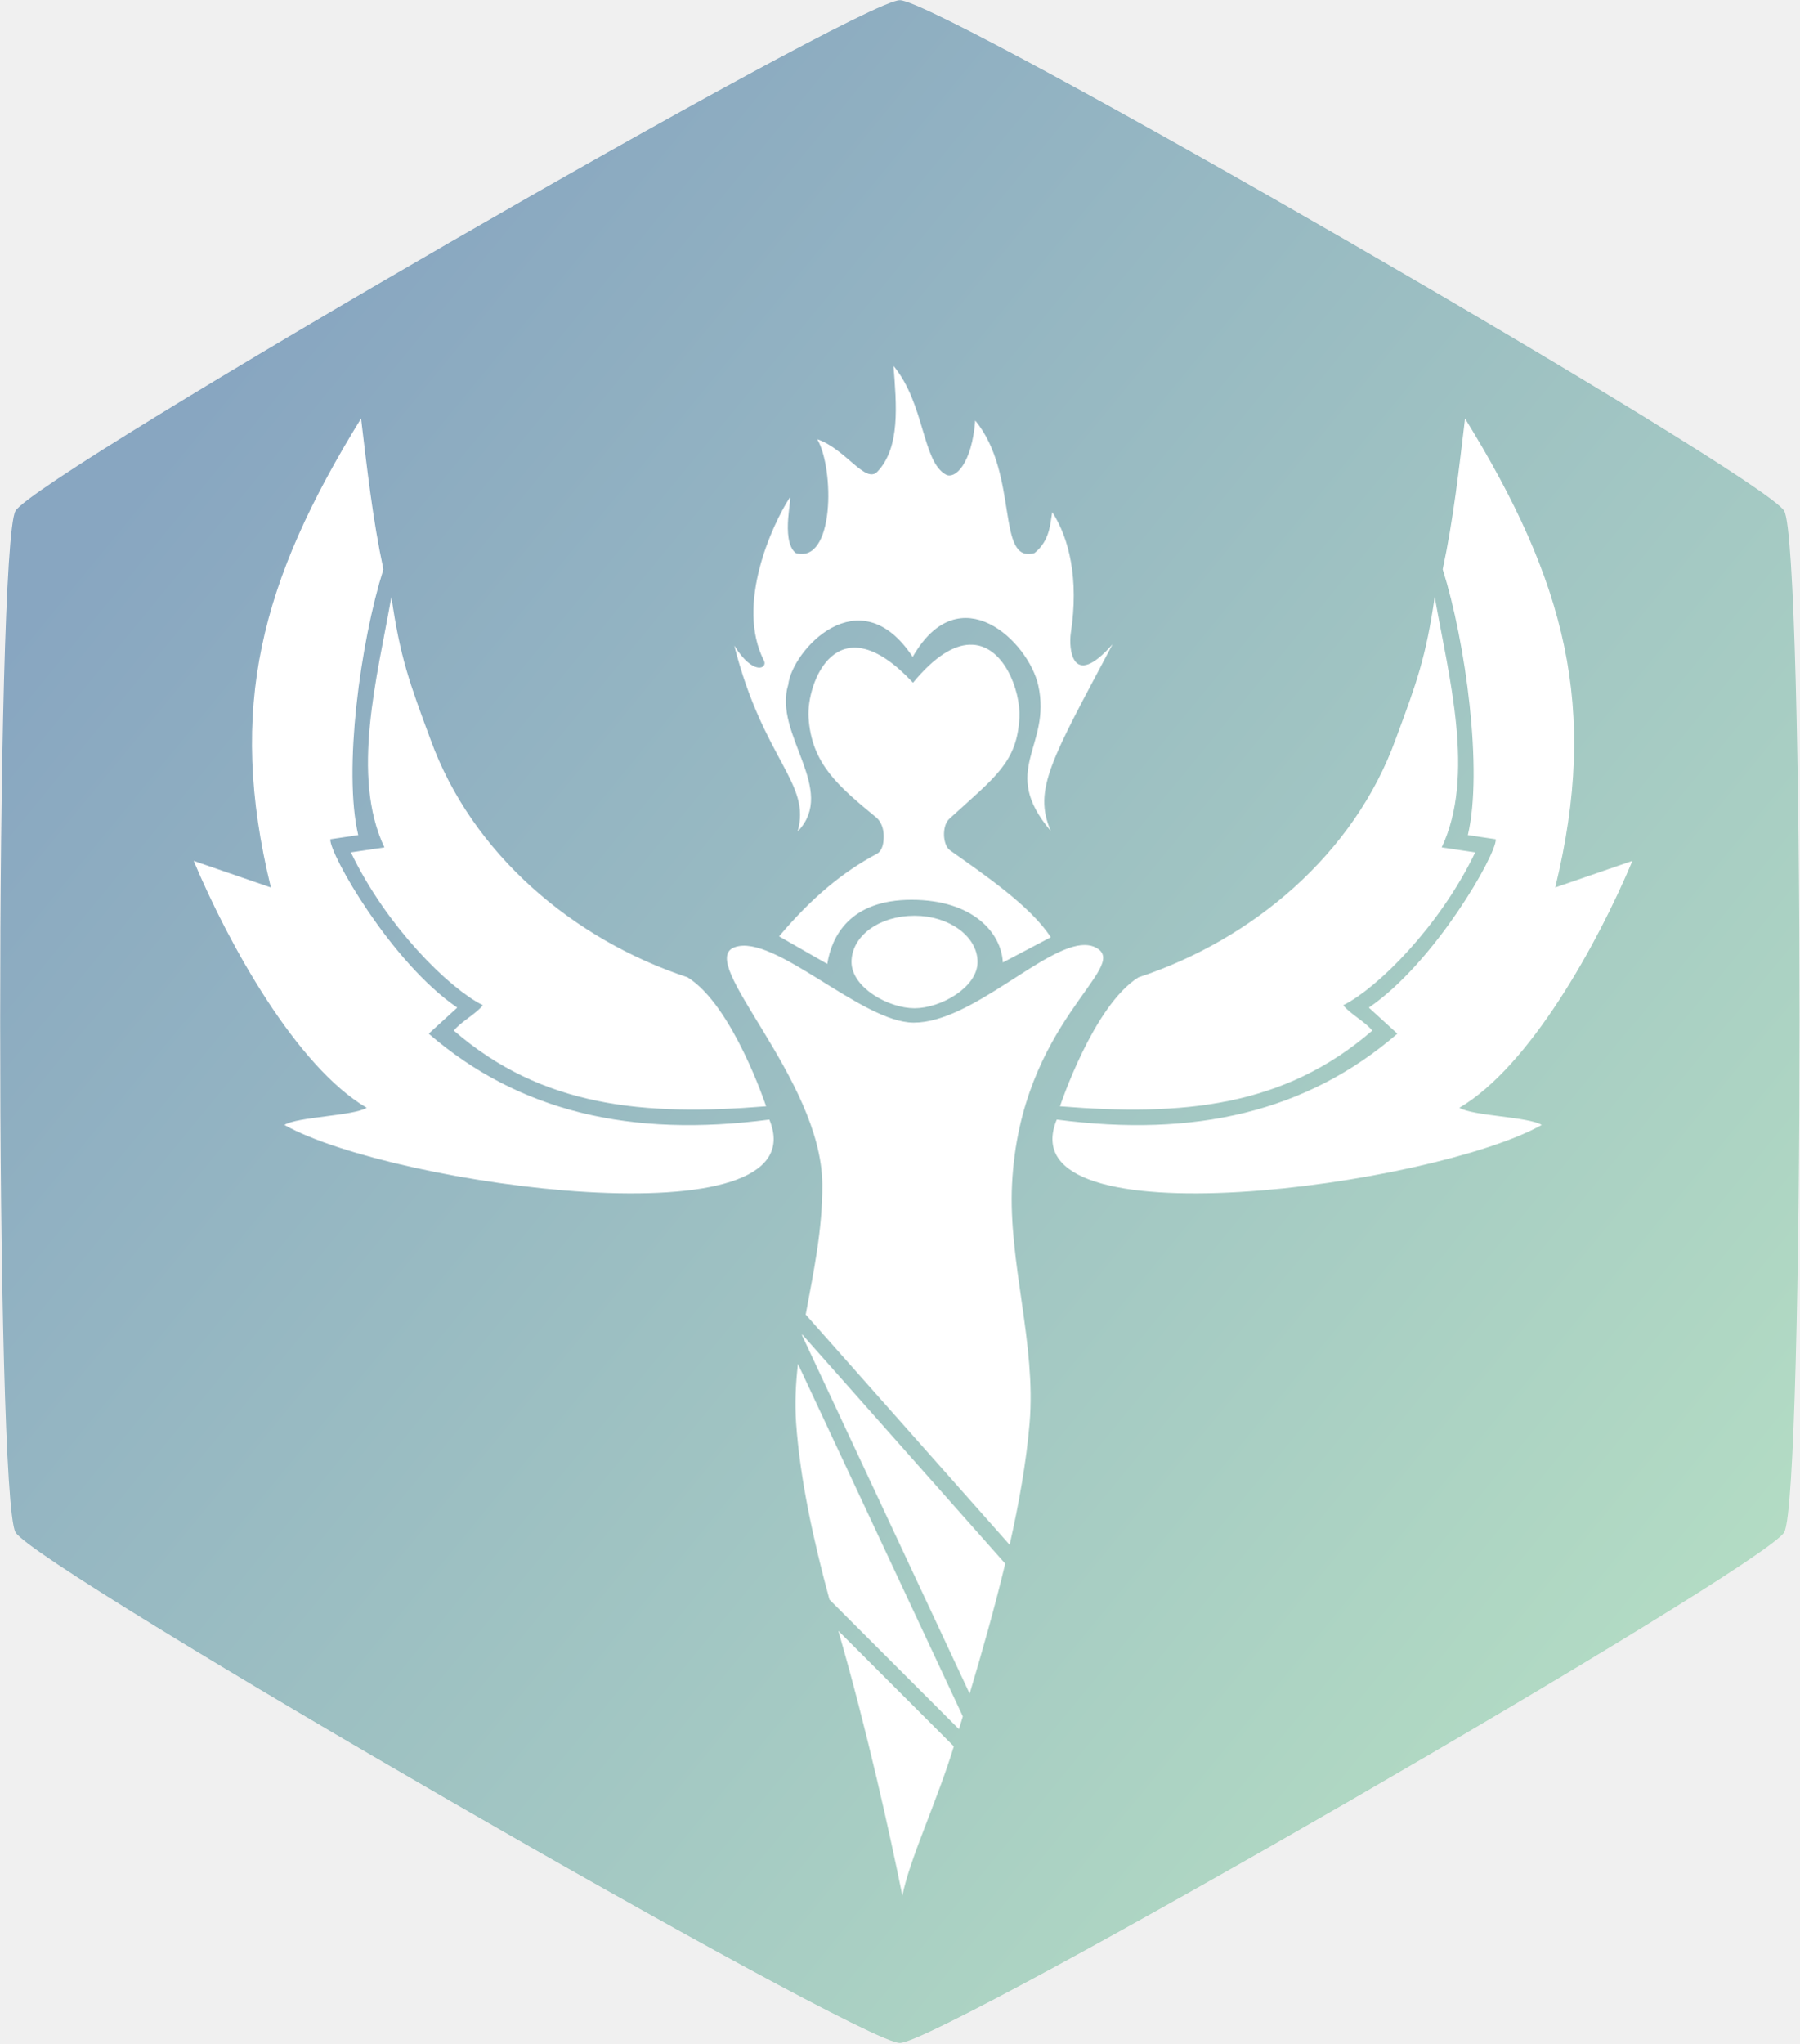
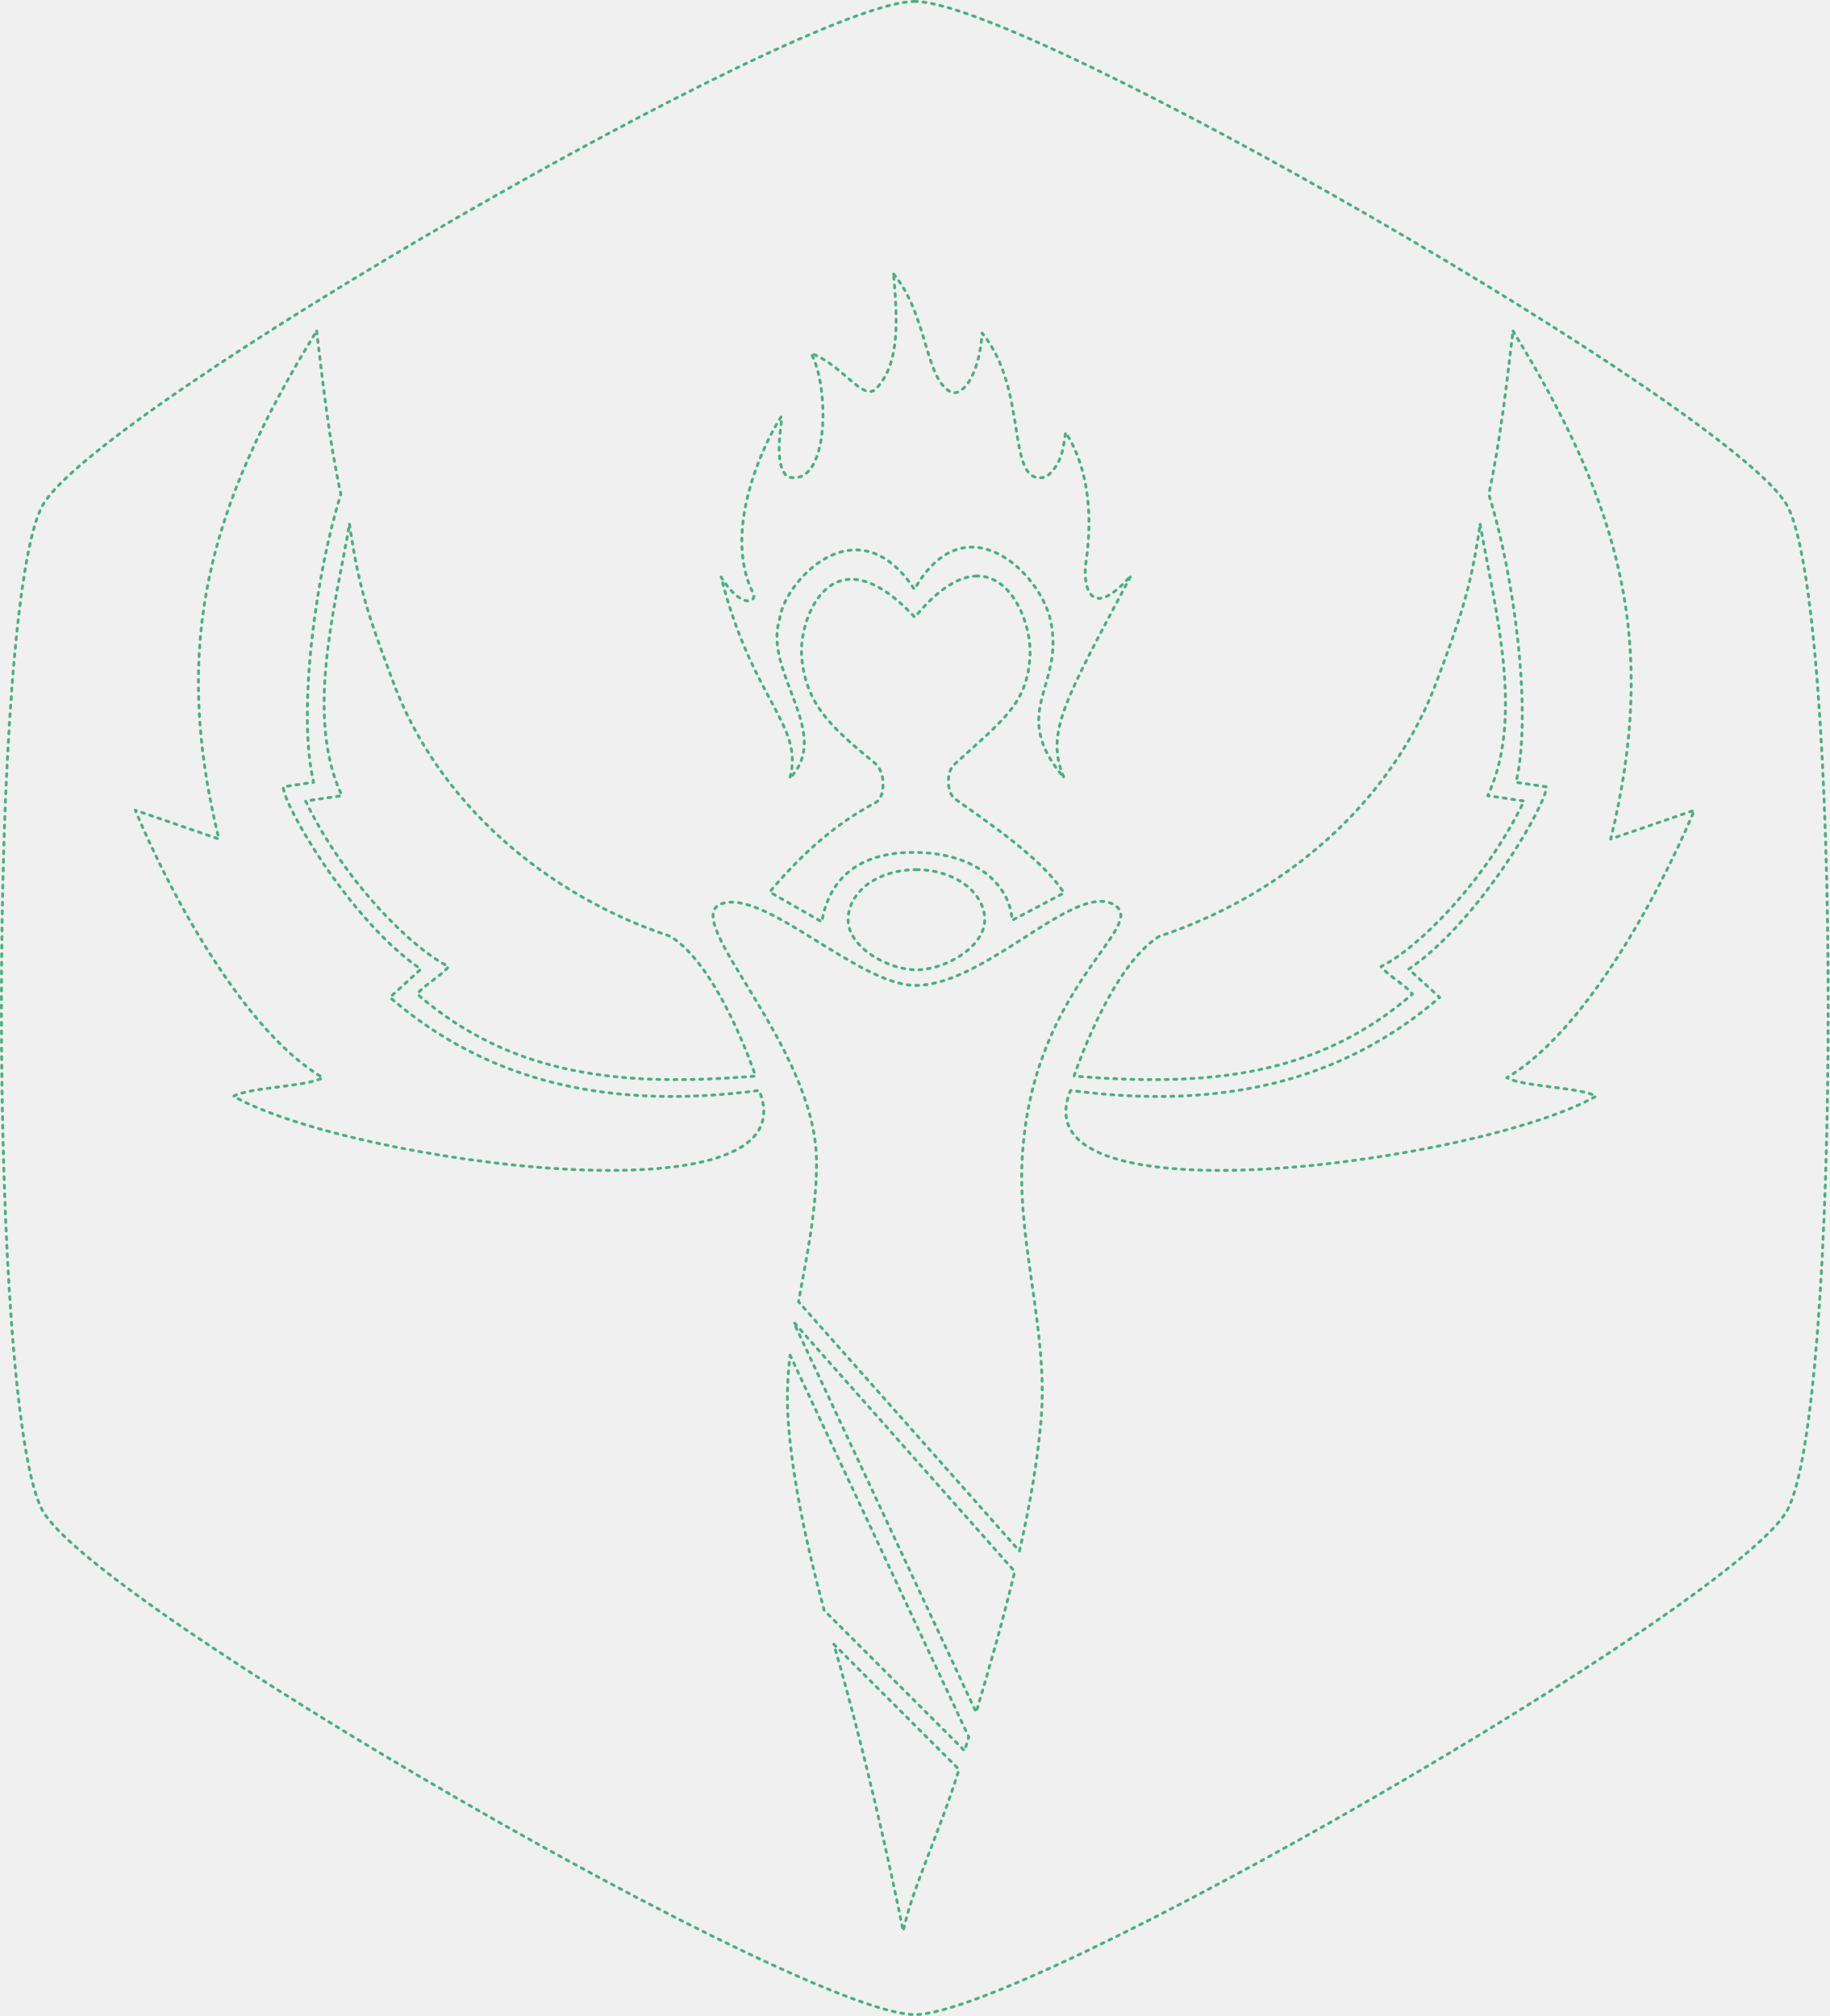
- <svg xmlns="http://www.w3.org/2000/svg" xmlns:xlink="http://www.w3.org/1999/xlink" width="279.732mm" height="317.499mm" viewBox="0 0 279.732 317.499" version="1.1" id="svg5" xml:space="preserve">
+ <svg xmlns="http://www.w3.org/2000/svg" width="287.526mm" height="316.863mm" viewBox="0 0 287.526 316.863" version="1.1" id="svg5" xml:space="preserve">
  <defs id="defs2">
    <linearGradient id="linearGradient2800">
      <stop style="stop-color:#88a6c1;stop-opacity:1" offset="0" id="stop2796" />
      <stop style="stop-color:#b8e2c4;stop-opacity:1;" offset="1" id="stop2798" />
    </linearGradient>
    <linearGradient id="linearGradient2794">
      <stop style="stop-color:#88a6c1;stop-opacity:1" offset="0" id="stop2790" />
      <stop style="stop-color:#b8e2c4;stop-opacity:1;" offset="1" id="stop2792" />
    </linearGradient>
    <linearGradient id="linearGradient2788">
      <stop style="stop-color:#88a6c1;stop-opacity:1" offset="0" id="stop2784" />
      <stop style="stop-color:#b8e2c4;stop-opacity:1;" offset="1" id="stop2786" />
    </linearGradient>
    <linearGradient id="linearGradient2782">
      <stop style="stop-color:#88a6c1;stop-opacity:1" offset="0" id="stop2778" />
      <stop style="stop-color:#b8e2c4;stop-opacity:1;" offset="1" id="stop2780" />
    </linearGradient>
    <linearGradient id="linearGradient29924">
      <stop style="stop-color:#88c19c;stop-opacity:1" offset="0" id="stop29920" />
      <stop style="stop-color:#ceb8e2;stop-opacity:1;" offset="1" id="stop29922" />
    </linearGradient>
    <linearGradient id="linearGradient25008">
      <stop style="stop-color:#88c19c;stop-opacity:1" offset="0" id="stop28056" />
      <stop style="stop-color:#e2bcb8;stop-opacity:1;" offset="1" id="stop28058" />
    </linearGradient>
    <linearGradient id="linearGradient25008-1">
      <stop style="stop-color:#88c19c;stop-opacity:1" offset="0" id="stop25004" />
      <stop style="stop-color:#e2bcb8;stop-opacity:1;" offset="1" id="stop25006" />
    </linearGradient>
    <filter style="color-interpolation-filters:sRGB" id="filter14936" x="-0.09" y="-0.057" width="1.2" height="1.121">
      <feFlood flood-opacity="0.498" flood-color="rgb(0,0,0)" result="flood" id="feFlood14926" />
      <feComposite in="flood" in2="SourceGraphic" operator="in" result="composite1" id="feComposite14928" />
      <feGaussianBlur in="composite1" stdDeviation="0.8" result="blur" id="feGaussianBlur14930" />
      <feOffset dx="1.8" dy="0.9" result="offset" id="feOffset14932" />
      <feComposite in="SourceGraphic" in2="offset" operator="over" result="composite2" id="feComposite14934" />
    </filter>
    <filter style="color-interpolation-filters:sRGB" id="filter17275" x="-0.308" y="-0.096" width="1.691" height="1.203">
      <feFlood flood-opacity="0.278" flood-color="rgb(0,0,0)" result="flood" id="feFlood17265" />
      <feComposite in="flood" in2="SourceGraphic" operator="in" result="composite1" id="feComposite17267" />
      <feGaussianBlur in="composite1" stdDeviation="0.8" result="blur" id="feGaussianBlur17269" />
      <feOffset dx="1.8" dy="0.9" result="offset" id="feOffset17271" />
      <feComposite in="SourceGraphic" in2="offset" operator="over" result="composite2" id="feComposite17273" />
    </filter>
    <filter style="color-interpolation-filters:sRGB" id="filter17287" x="-0.397" y="-0.126" width="1.89" height="1.268">
      <feFlood flood-opacity="0.278" flood-color="rgb(0,0,0)" result="flood" id="feFlood17277" />
      <feComposite in="flood" in2="SourceGraphic" operator="in" result="composite1" id="feComposite17279" />
      <feGaussianBlur in="composite1" stdDeviation="0.8" result="blur" id="feGaussianBlur17281" />
      <feOffset dx="1.8" dy="0.9" result="offset" id="feOffset17283" />
      <feComposite in="SourceGraphic" in2="offset" operator="over" result="composite2" id="feComposite17285" />
    </filter>
    <filter style="color-interpolation-filters:sRGB" id="filter17299" x="-0.451" y="-0.15" width="2.011" height="1.318">
      <feFlood flood-opacity="0.278" flood-color="rgb(0,0,0)" result="flood" id="feFlood17289" />
      <feComposite in="flood" in2="SourceGraphic" operator="in" result="composite1" id="feComposite17291" />
      <feGaussianBlur in="composite1" stdDeviation="0.8" result="blur" id="feGaussianBlur17293" />
      <feOffset dx="1.8" dy="0.9" result="offset" id="feOffset17295" />
      <feComposite in="SourceGraphic" in2="offset" operator="over" result="composite2" id="feComposite17297" />
    </filter>
    <filter style="color-interpolation-filters:sRGB" id="filter17311" x="-0.588" y="-0.204" width="2.317" height="1.432">
      <feFlood flood-opacity="0.278" flood-color="rgb(0,0,0)" result="flood" id="feFlood17301" />
      <feComposite in="flood" in2="SourceGraphic" operator="in" result="composite1" id="feComposite17303" />
      <feGaussianBlur in="composite1" stdDeviation="0.8" result="blur" id="feGaussianBlur17305" />
      <feOffset dx="1.8" dy="0.9" result="offset" id="feOffset17307" />
      <feComposite in="SourceGraphic" in2="offset" operator="over" result="composite2" id="feComposite17309" />
    </filter>
-     <linearGradient xlink:href="#linearGradient2788" id="linearGradient2" x1="2980.259" y1="-548.573" x2="4849.19" y2="986.605" gradientUnits="userSpaceOnUse" />
+     <meshgradient id="meshgradient3" gradientUnits="userSpaceOnUse" x="612.577" y="418.819">
+       <meshrow id="meshrow2819">
+         <meshpatch id="meshpatch2819">
+           <stop path="l -585.751,287.679" style="stop-color:#2fb4f7;stop-opacity:1" id="stop2819" />
+           <stop path="l -4.291,-614.5" style="stop-color:#bb72e2;stop-opacity:1" id="stop2820" />
+           <stop path="l 0,0" style="stop-color:#c46e9d;stop-opacity:1" id="stop2821" />
+           <stop path="l 590.042,326.821" style="stop-color:#c46e9d;stop-opacity:1" id="stop2822" />
+         </meshpatch>
+         <meshpatch id="meshpatch2822">
+           <stop path="l -569.514,-292" id="stop2823" />
+           <stop path="l 565.228,-322.501" style="stop-color:#f26b80;stop-opacity:1" id="stop2824" />
+           <stop path="l -0.005,0.001" style="stop-color:#c46e9d;stop-opacity:1" id="stop2825" />
+         </meshpatch>
+         <meshpatch id="meshpatch2825">
+           <stop path="l 9.567,-641.296" id="stop2826" />
+           <stop path="l 555.661,318.796" style="stop-color:#fda459;stop-opacity:1" id="stop2827" />
+           <stop path="l 0,-0.001" style="stop-color:#c46e9d;stop-opacity:1" id="stop2828" />
+         </meshpatch>
+         <meshpatch id="meshpatch2828">
+           <stop path="l 555.661,-303.629" id="stop2829" />
+           <stop path="l -0.003,622.424" style="stop-color:#f4c707;stop-opacity:1" id="stop2830" />
+           <stop path="l 0.003,0.001" style="stop-color:#c46e9d;stop-opacity:1" id="stop2831" />
+         </meshpatch>
+         <meshpatch id="meshpatch2831">
+           <stop path="l 542.348,306.728" id="stop2832" />
+           <stop path="l -542.348,315.697" style="stop-color:#74b561;stop-opacity:1" id="stop2833" />
+           <stop path="l -0.003,-0.001" style="stop-color:#c46e9d;stop-opacity:1" id="stop2834" />
+         </meshpatch>
+         <meshpatch id="meshpatch2834">
+           <stop path="l 60.17,649.154" id="stop2835" />
+           <stop path="l -602.517,-333.458" style="stop-color:#2fb4f7;stop-opacity:1" id="stop2836" />
+           <stop path="l -0.001,0.001" style="stop-color:#c46e9d;stop-opacity:1" id="stop2837" />
+         </meshpatch>
+       </meshrow>
+     </meshgradient>
  </defs>
-   <g id="layer1" transform="translate(-103.3259,-837.0062)">
+   <g id="layer1" transform="translate(-99.42894,-837.3242)">
    <g id="g826" transform="translate(10.0831,6.98564)">
-       <path style="fill:#ffffff;stroke:none;stroke-width:0.657;stroke-linecap:round;stroke-linejoin:round;stroke-miterlimit:1.5;paint-order:markers fill stroke;fill-opacity:1" id="path1" d="m 462.147,297.871 c -7.689,13.318 -317.57,192.228 -332.948,192.228 -15.378,-1e-5 -325.259,-178.91 -332.948,-192.228 -7.689,-13.318 -7.689,-371.137 0,-384.455 7.689,-13.318 317.57,-192.228 332.948,-192.228 15.378,0 325.259,178.91 332.948,192.228 7.689,13.318 7.689,371.137 -1e-5,384.455 z" transform="matrix(0.3927141,0,0,0.3927141,185.2493,946.9463)" />
-       <path id="path2" style="fill:url(#linearGradient2);stroke:none;stroke-width:0.406;stroke-linecap:round;stroke-linejoin:round;stroke-miterlimit:1.5;stroke-opacity:1;paint-order:markers fill stroke" d="m 3801.044,-1049.072 c -45.534,0 -963.064,529.739 -985.831,569.173 -22.767,39.433 -22.767,1098.904 0,1138.338 22.767,39.433 940.298,569.169 985.831,569.169 45.533,0 963.064,-529.736 985.831,-569.169 22.767,-39.433 22.767,-1098.904 0,-1138.338 -22.767,-39.433 -940.298,-569.173 -985.831,-569.173 z m -7.071,407.545 c 35.13,42.508 31.888,106.835 58.499,121.23 9.921,5.367 28.846,-11.536 32.592,-60.407 49.475,60.23 22.733,160.303 66.137,147.755 17.758,-14.38 17.36,-33.727 19.776,-45.564 18.733,28.865 29.863,74.383 20.658,134.843 -2.419,15.889 0.6,64.531 46.62,12.312 -68.194,128.648 -88.791,161.851 -69.006,208.122 -58.04,-68.338 1.367,-93.522 -13.865,-162.106 -10.862,-48.905 -87.616,-123.444 -140.024,-31.833 -59.635,-90.343 -134.542,-6.646 -138.694,30.813 -17.241,55.076 55.477,117.11 10.4,163.844 15.537,-54.141 -38.231,-79.642 -70.6,-207.288 21.186,34.121 37.518,25.464 33.063,16.741 -31.95,-62.565 9.616,-152.076 28.349,-180.94 4.937,-7.607 -10.713,46.673 7.045,61.052 43.405,12.548 43.272,-93.737 24.042,-126.871 31.813,10.974 53.766,50.278 67.105,36.187 25.625,-27.069 21.254,-74.232 17.901,-117.891 z m -593.556,58.643 c 6.764,56.225 12.975,112.649 24.917,168.073 -25.67,81.084 -45.109,224.519 -28.037,296.233 l -31.143,4.64 c -1.308,15.981 67.912,137.486 141.495,187.619 -12.913,11.705 -18.901,17.363 -31.814,29.068 100.966,87.159 225.85,116.006 379.73,95.739 57.66,139.4 -420.137,73.81 -540.62,5.963 15.23,-9.251 76.55,-9.862 91.78,-19.113 C 3128.402,139.289 3053.157,3.67 3013.814,-89.855 l 86.069,29.627 c -49.171,-200.873 -10.997,-341.753 100.534,-522.656 z m 1230.696,0 c 111.531,180.903 149.709,321.783 100.538,522.656 l 86.069,-29.627 C 4578.377,3.67 4503.129,139.289 4424.806,185.338 c 15.23,9.251 76.55,9.862 91.78,19.113 -120.483,67.847 -598.28,133.436 -540.62,-5.963 153.88,20.268 278.768,-8.58 379.734,-95.739 -12.913,-11.705 -18.905,-17.363 -31.818,-29.068 73.583,-50.133 142.808,-171.638 141.499,-187.619 l -31.147,-4.64 c 17.072,-71.714 -2.364,-215.149 -28.034,-296.233 11.942,-55.424 18.149,-111.848 24.913,-168.073 z M 3234.236,-383.994 c 9.811,67.453 20.089,95.532 43.474,158.451 46.189,127.989 159.352,223.437 286.693,265.479 50.405,31.326 87.555,143.756 87.555,143.756 -136.438,11.062 -249.552,0.924 -348.09,-84.361 7.152,-9.467 25.136,-18.875 32.288,-28.341 -38.153,-18.859 -107.674,-88.104 -147.095,-170.304 l 37.366,-5.515 c -37.706,-79.994 -8.005,-189.848 7.809,-279.166 z m 1163.062,0 c 15.815,89.318 45.516,199.172 7.809,279.166 l 37.366,5.515 c -39.421,82.2 -108.946,151.445 -147.099,170.304 7.152,9.467 25.14,18.875 32.292,28.341 -98.538,85.285 -211.656,95.422 -348.094,84.361 0,0 37.154,-112.43 87.559,-143.756 127.341,-42.042 240.5,-137.49 286.69,-265.479 23.385,-62.92 33.667,-90.998 43.477,-158.451 z m -518.594,53.21 c 37.861,-1.364 57.112,51.088 55.615,81.147 -2.486,49.925 -26.779,66.046 -77.971,112.761 -4.786,4.368 -6.263,12.093 -6.041,18.613 0.204,5.996 2.092,13.426 6.708,16.7 37.247,26.424 90.033,62.204 112.276,96.839 l -53.429,28.119 c -1.642,-33.103 -33.339,-69.847 -101.772,-69.847 -68.433,0 -89.039,40.267 -93.945,71.467 L 3666.424,-5.739 c 36.259,-43.045 71.168,-71.903 108.84,-91.877 6.794,-3.601 7.88,-13.109 7.794,-20.384 -0.086,-7.266 -2.652,-15.556 -8.261,-20.177 -42.576,-35.073 -72.268,-59.969 -75.521,-111.46 -2.428,-38.434 31.575,-129.746 116.464,-38.771 24.699,-30.015 45.755,-41.757 62.965,-42.377 z m -61.286,302.078 c 38.771,0 70.27,23.079 70.27,51.546 0,28.466 -41.221,51.542 -70.27,51.542 -29.049,0 -70.27,-23.076 -70.27,-51.542 0,-28.466 30.058,-51.546 70.27,-51.546 z m 189.85,32.626 c 4.645,0.034 8.904,0.998 12.716,3.091 39.469,21.669 -84.886,82.32 -93.856,263.437 -4.314,87.11 27.06,177.803 19.55,266.587 -3.646,43.101 -11.767,88.96 -22.222,135.347 L 3696.092,415.797 c 8.633,-47.13 18.913,-94.744 18.516,-145.35 -0.929,-118.283 -141.9,-247.965 -97.855,-264.008 44.045,-16.042 141.319,83.986 199.824,83.986 64.684,0 145.788,-86.839 190.691,-86.506 z M 3692.145,437.901 3918.524,693.377 c -11.798,49.296 -25.604,97.754 -39.656,144.916 L 3691.993,438.891 c 0.054,-0.327 0.098,-0.658 0.152,-0.99 z m -4.688,32.893 183.805,392.824 c -1.468,4.864 -2.824,9.438 -4.277,14.236 L 3722.584,733.452 c -18.116,-66.79 -32.775,-134.472 -37.155,-196.418 -1.58,-22.349 -0.484,-44.344 2.027,-66.241 z m 45.001,297.452 128.776,128.776 c -18.379,60.626 -49.289,125.321 -57.379,166.404 -13.74,-67.983 -38.927,-182.839 -71.396,-295.18 z" transform="matrix(0.1394323,0,0,0.1394323,-296.8798,976.3233)" />
+       <path id="path1" style="fill:url(#meshgradient3);fill-opacity:1;stroke:#49b084;stroke-width:1.657;stroke-linecap:round;stroke-linejoin:round;stroke-miterlimit:1.5;stroke-dasharray:1.657, 3.314;stroke-opacity:1;paint-order:markers fill stroke" d="M 22.54 -491.376 C -41.631 -491.376 -450.593 -255.263 -482.678 -199.689 C -514.764 -144.116 -514.764 328.112 -482.678 383.686 C -450.593 439.26 -41.631 675.374 22.54 675.374 C 86.711 675.374 495.673 439.26 527.759 383.686 C 559.845 328.112 559.845 -144.116 527.759 -199.689 C 495.673 -255.263 86.711 -491.376 22.54 -491.376 z M 10.263 -333.396 C 30.052 -309.45 28.227 -273.213 43.217 -265.104 C 48.806 -262.081 59.466 -271.603 61.577 -299.133 C 89.447 -265.204 74.381 -208.833 98.831 -215.902 C 108.835 -224.002 108.61 -234.899 109.971 -241.567 C 120.523 -225.307 126.793 -199.667 121.608 -165.609 C 120.245 -156.659 121.946 -129.258 147.87 -158.673 C 109.456 -86.205 97.854 -67.501 108.999 -41.436 C 76.305 -79.932 109.769 -94.119 101.188 -132.753 C 95.07 -160.301 51.834 -202.289 22.312 -150.683 C -11.281 -201.575 -53.478 -154.427 -55.816 -133.326 C -65.528 -102.301 -24.565 -67.358 -49.957 -41.032 C -41.205 -71.53 -71.493 -85.895 -89.727 -157.799 C -77.793 -138.578 -68.593 -143.455 -71.102 -148.368 C -89.1 -183.612 -65.685 -234.034 -55.132 -250.294 C -52.351 -254.579 -61.168 -224.004 -51.165 -215.903 C -26.715 -208.835 -26.788 -268.705 -37.621 -287.37 C -19.7 -281.188 -7.335 -259.049 0.179 -266.987 C 14.614 -282.235 12.152 -308.802 10.263 -333.396 z M -324.092 -300.36 C -320.282 -268.688 -316.783 -236.905 -310.056 -205.684 C -324.516 -160.009 -335.467 -79.21 -325.851 -38.813 L -343.395 -36.198 C -344.132 -27.196 -305.139 41.249 -263.689 69.489 C -270.963 76.083 -274.335 79.27 -281.608 85.863 C -224.733 134.961 -154.385 151.211 -67.703 139.793 C -35.223 218.318 -304.371 181.372 -372.24 143.153 C -363.661 137.942 -329.119 137.598 -320.54 132.387 C -364.66 106.447 -407.045 30.05 -429.208 -22.633 L -380.726 -5.942 C -408.424 -119.096 -386.919 -198.455 -324.092 -300.36 z M 369.171 -300.36 C 431.997 -198.455 453.505 -119.096 425.806 -5.942 L 474.288 -22.633 C 452.126 30.05 409.739 106.447 365.619 132.387 C 374.198 137.598 408.74 137.942 417.319 143.153 C 349.45 181.372 80.301 218.318 112.782 139.793 C 199.464 151.211 269.814 134.961 326.689 85.863 C 319.415 79.27 316.04 76.083 308.766 69.489 C 350.216 41.249 389.212 -27.196 388.475 -36.198 L 370.929 -38.813 C 380.546 -79.21 369.598 -160.009 355.138 -205.684 C 361.865 -236.905 365.36 -268.688 369.171 -300.36 z M -305.043 -188.323 C -299.516 -150.326 -293.726 -134.51 -280.553 -99.067 C -254.534 -26.969 -190.787 26.797 -119.055 50.48 C -90.661 68.126 -69.734 131.46 -69.734 131.46 C -146.591 137.692 -210.31 131.98 -265.817 83.939 C -261.788 78.606 -251.658 73.307 -247.629 67.974 C -269.121 57.351 -308.282 18.343 -330.489 -27.961 L -309.44 -31.067 C -330.681 -76.128 -313.951 -138.009 -305.043 -188.323 z M 350.123 -188.323 C 359.032 -138.009 375.761 -76.128 354.521 -31.067 L 375.569 -27.961 C 353.363 18.343 314.2 57.351 292.708 67.974 C 296.737 73.307 306.869 78.606 310.898 83.939 C 255.39 131.98 191.669 137.692 114.813 131.46 C 114.813 131.46 135.743 68.126 164.137 50.48 C 235.87 26.797 299.613 -26.969 325.631 -99.067 C 338.804 -134.51 344.596 -150.326 350.123 -188.323 z M 57.992 -158.349 C 79.32 -159.118 90.166 -129.572 89.323 -112.64 C 87.923 -84.516 74.238 -75.435 45.401 -49.119 C 42.705 -46.659 41.873 -42.308 41.997 -38.635 C 42.112 -35.258 43.176 -31.072 45.776 -29.228 C 66.758 -14.343 96.493 5.813 109.022 25.323 L 78.924 41.164 C 77.999 22.516 60.144 1.817 21.595 1.817 C -16.954 1.817 -28.561 24.5 -31.325 42.075 L -61.586 24.752 C -41.161 0.504 -21.497 -15.753 -0.276 -27.004 C 3.551 -29.032 4.164 -34.389 4.116 -38.487 C 4.068 -42.58 2.621 -47.25 -0.539 -49.853 C -24.523 -69.61 -41.248 -83.634 -43.08 -112.64 C -44.448 -134.29 -25.294 -185.726 22.525 -134.479 C 36.438 -151.387 48.298 -158 57.992 -158.349 z M 23.47 11.813 C 45.31 11.813 63.053 24.814 63.053 40.849 C 63.053 56.885 39.834 69.884 23.47 69.884 C 7.107 69.884 -16.113 56.885 -16.113 40.849 C -16.113 24.814 0.819 11.813 23.47 11.813 z M 130.415 30.192 C 133.032 30.21 135.431 30.755 137.578 31.933 C 159.812 44.14 89.761 78.304 84.708 180.329 C 82.277 229.399 99.952 280.487 95.722 330.501 C 93.668 354.78 89.092 380.613 83.202 406.743 L -44.873 262.207 C -40.01 235.658 -34.221 208.835 -34.444 180.329 C -34.967 113.699 -114.378 40.648 -89.567 31.611 C -64.756 22.575 -9.96 78.922 22.996 78.922 C 59.433 78.922 105.121 30.004 130.415 30.192 z M -47.097 274.658 L 80.424 418.57 C 73.778 446.339 66.002 473.635 58.086 500.202 L -47.183 275.214 C -47.149 275.03 -47.127 274.843 -47.097 274.658 z M -49.738 293.187 L 53.8 514.469 C 52.973 517.209 52.21 519.785 51.392 522.487 L -29.951 441.145 C -40.156 403.521 -48.414 365.395 -50.881 330.501 C -51.771 317.911 -51.152 305.522 -49.738 293.187 z M -24.389 460.745 L 48.152 533.286 C 37.799 567.437 20.387 603.879 15.829 627.022 C 8.089 588.727 -6.098 524.027 -24.389 460.745 z " transform="matrix(0.2711941,0,0,0.2711941,226.9959,963.8201)" />
      <g id="g24" style="fill:#ffffff;fill-opacity:1" transform="matrix(0.9447725,0,0,0.9447725,-285.3007,175.0225)" />
    </g>
  </g>
  <style type="text/css" id="style1617">
	.st0{fill-rule:evenodd;clip-rule:evenodd;fill:#3B454E;}
	.st1{fill-rule:evenodd;clip-rule:evenodd;fill:#539EA1;}
	.st2{fill-rule:evenodd;clip-rule:evenodd;fill:#3C9BD6;}
	.st3{fill-rule:evenodd;clip-rule:evenodd;fill:#E94E3E;}
</style>
</svg>
